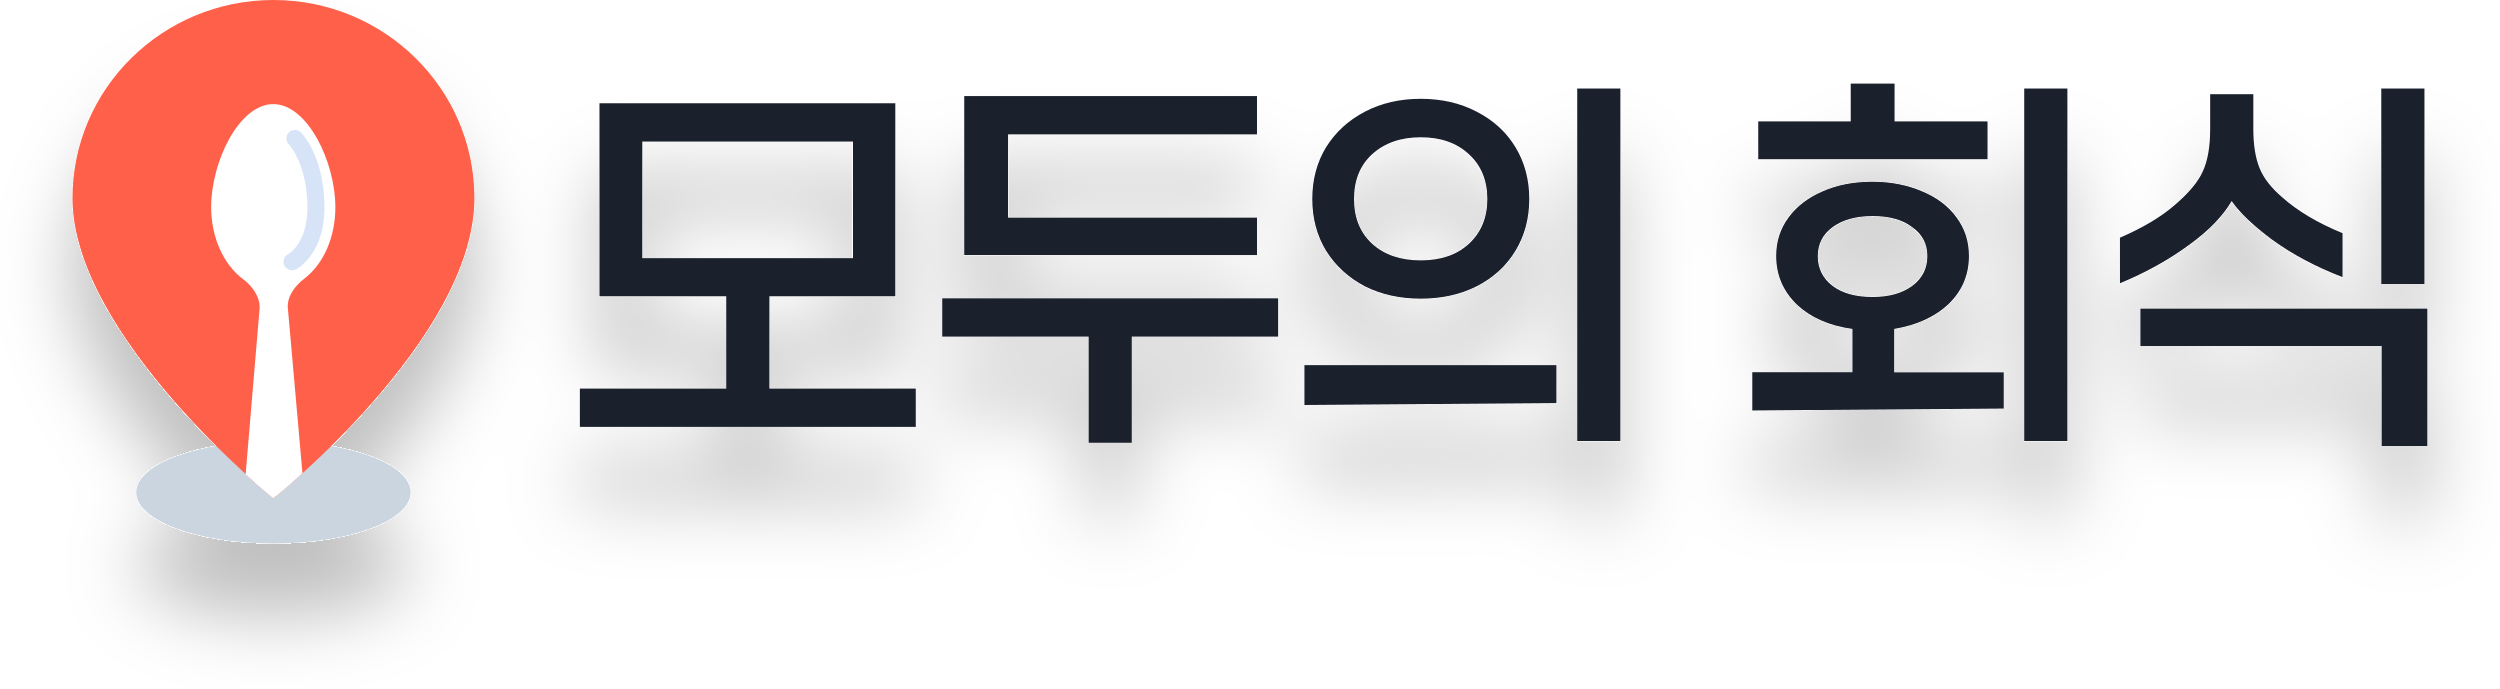
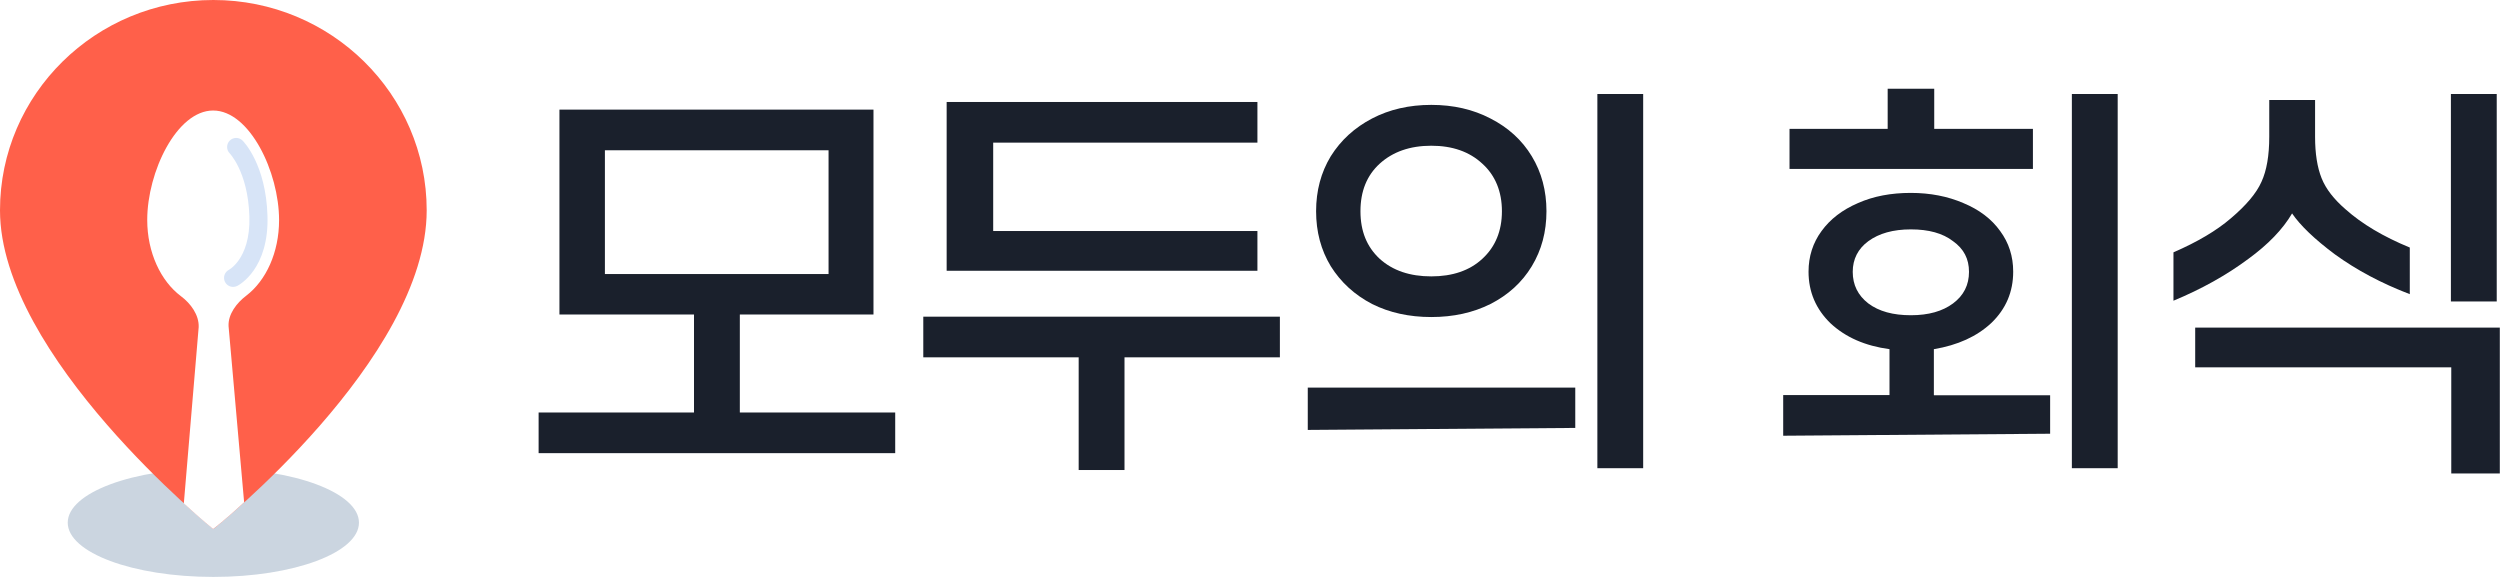
- <svg xmlns="http://www.w3.org/2000/svg" width="138" height="38" viewBox="0 0 138 38" fill="none">
-   <g filter="url(#filter0_d_1488_5788)">
-     <path d="M133.83 15.675H131.447V4.888H133.83V15.675ZM117.029 13.117C118.272 12.579 119.27 11.985 120.005 11.352C120.796 10.682 121.333 10.05 121.596 9.456C121.87 8.861 122.001 8.078 122.001 7.115V5.2H124.384V7.115C124.384 7.984 124.497 8.701 124.723 9.267C124.949 9.833 125.373 10.371 125.976 10.89C126.823 11.645 127.934 12.306 129.309 12.872V15.297C127.831 14.731 126.541 14.042 125.42 13.23C124.356 12.438 123.612 11.72 123.188 11.098C122.708 11.919 121.945 12.711 120.909 13.466C119.779 14.306 118.479 15.033 117.02 15.637V13.127L117.029 13.117ZM133.999 24.621H131.466V19.1H118.15V17.034H133.99V24.621H133.999Z" fill="#1A202C" />
-     <path d="M104.589 6.7H109.712V8.786H97.055V6.7H102.16V4.615H104.58V6.7H104.589ZM111.737 24.347V4.888H114.12V24.347H111.737ZM104.57 20.554H110.607V22.554L96.726 22.658V20.544H102.254V18.157C100.992 17.987 99.975 17.543 99.193 16.817C98.43 16.081 98.044 15.184 98.044 14.127C98.044 13.334 98.27 12.627 98.722 12.013C99.174 11.39 99.805 10.909 100.615 10.56C101.425 10.201 102.338 10.031 103.356 10.031C104.373 10.031 105.286 10.211 106.096 10.56C106.915 10.9 107.556 11.381 108.008 12.013C108.46 12.627 108.686 13.325 108.686 14.127C108.686 15.175 108.309 16.062 107.556 16.788C106.802 17.496 105.804 17.949 104.561 18.157V20.544L104.57 20.554ZM100.342 14.136C100.342 14.816 100.615 15.363 101.152 15.778C101.707 16.194 102.442 16.392 103.365 16.392C104.288 16.392 105.013 16.184 105.559 15.778C106.115 15.363 106.388 14.816 106.388 14.136C106.388 13.457 106.115 12.938 105.559 12.542C105.022 12.126 104.288 11.928 103.365 11.928C102.442 11.928 101.707 12.136 101.152 12.542C100.615 12.938 100.342 13.476 100.342 14.136Z" fill="#1A202C" />
-     <path d="M89.445 24.347H87.063V4.888H89.445V24.347ZM78.427 16.486C77.278 16.486 76.251 16.26 75.347 15.807C74.443 15.335 73.727 14.684 73.2 13.844C72.691 13.004 72.437 12.051 72.437 10.984C72.437 9.918 72.691 8.965 73.2 8.125C73.727 7.285 74.443 6.634 75.347 6.162C76.251 5.69 77.278 5.454 78.427 5.454C79.576 5.454 80.602 5.69 81.506 6.162C82.429 6.634 83.145 7.285 83.653 8.125C84.162 8.965 84.416 9.918 84.416 10.984C84.416 12.051 84.162 13.004 83.653 13.844C83.145 14.684 82.429 15.335 81.506 15.807C80.602 16.26 79.576 16.486 78.427 16.486ZM78.427 14.372C79.528 14.372 80.423 14.07 81.082 13.457C81.76 12.834 82.1 12.004 82.1 10.984C82.1 9.965 81.76 9.125 81.082 8.512C80.414 7.889 79.528 7.578 78.427 7.578C77.325 7.578 76.43 7.889 75.743 8.512C75.074 9.125 74.744 9.946 74.744 10.984C74.744 12.023 75.074 12.834 75.743 13.457C76.421 14.07 77.315 14.372 78.427 14.372ZM85.914 22.252L72.004 22.356V20.157H85.914V22.243V22.252Z" fill="#1A202C" />
-     <path d="M55.646 12.013H69.386V14.08H53.226V5.303H69.386V7.417H55.646V12.022V12.013ZM52.011 16.467H70.554V18.581H62.474V24.441H60.091V18.581H52.011V16.467Z" fill="#1A202C" />
-     <path d="M42.471 16.354V21.45H50.551V23.564H32.008V21.45H40.088V16.354H33.091V5.7H49.421V16.354H42.471ZM47.085 7.814H35.455V14.25H47.085V7.814Z" fill="#1A202C" />
-     <g style="mix-blend-mode:plus-darker">
-       <path d="M15.094 30C19.276 30 22.666 28.737 22.666 27.178C22.666 25.62 19.276 24.357 15.094 24.357C10.912 24.357 7.522 25.62 7.522 27.178C7.522 28.737 10.912 30 15.094 30Z" fill="#CBD5E0" />
-     </g>
-     <path d="M26.188 10.937C26.188 4.898 21.215 0 15.094 0C8.972 0 4 4.898 4 10.937C4 18.515 15.094 27.509 15.094 27.509C15.094 27.509 26.188 18.666 26.188 10.937Z" fill="#FF604A" />
-     <path fill-rule="evenodd" clip-rule="evenodd" d="M16.695 26.121L15.885 16.958C15.857 16.335 16.308 15.75 16.808 15.373C17.834 14.589 18.512 13.127 18.512 11.447C18.512 8.937 16.977 5.747 15.084 5.747C13.191 5.747 11.656 8.937 11.656 11.437C11.656 13.136 12.363 14.618 13.408 15.401C13.916 15.778 14.359 16.382 14.331 17.015L13.559 26.178C14.482 27.027 15.084 27.509 15.084 27.509C15.084 27.509 15.743 27.008 16.685 26.131L16.695 26.121Z" fill="url(#paint0_linear_1488_5788)" />
-     <path fill-rule="evenodd" clip-rule="evenodd" d="M15.946 7.312C16.129 7.127 16.427 7.125 16.612 7.309L16.28 7.644C16.612 7.309 16.612 7.309 16.612 7.309L16.613 7.31L16.614 7.311L16.616 7.313L16.621 7.318L16.636 7.334C16.648 7.347 16.664 7.364 16.683 7.386C16.721 7.429 16.771 7.491 16.831 7.572C16.949 7.734 17.102 7.972 17.256 8.292C17.564 8.934 17.87 9.898 17.91 11.225C17.95 12.58 17.595 13.483 17.194 14.059C16.996 14.343 16.792 14.54 16.631 14.669C16.551 14.734 16.482 14.781 16.43 14.814C16.403 14.83 16.381 14.843 16.364 14.852C16.356 14.857 16.349 14.861 16.343 14.864L16.335 14.868L16.331 14.87L16.33 14.87L16.329 14.871C16.329 14.871 16.329 14.871 16.12 14.448L16.329 14.871C16.096 14.986 15.813 14.89 15.698 14.657C15.584 14.425 15.677 14.145 15.907 14.028C15.907 14.027 15.907 14.027 15.908 14.027C15.911 14.025 15.919 14.021 15.931 14.013C15.954 13.998 15.993 13.972 16.043 13.933C16.141 13.854 16.281 13.721 16.422 13.519C16.699 13.12 17.003 12.419 16.968 11.254C16.933 10.062 16.66 9.227 16.407 8.701C16.28 8.437 16.158 8.249 16.071 8.131C16.028 8.071 15.993 8.03 15.972 8.005C15.961 7.992 15.953 7.984 15.949 7.979L15.946 7.976C15.764 7.793 15.764 7.496 15.946 7.312ZM15.907 14.028C15.908 14.027 15.91 14.026 15.911 14.025C15.911 14.025 15.912 14.025 15.912 14.025C15.912 14.025 15.912 14.025 15.912 14.025L15.911 14.025L15.911 14.025L15.91 14.026L15.908 14.027L15.906 14.028C15.906 14.028 15.906 14.028 15.907 14.028Z" fill="#D7E4F7" />
+ <svg xmlns="http://www.w3.org/2000/svg" width="130" height="30" viewBox="0 0 130 30" fill="none">
+   <path d="M129.83 15.675H127.447V4.888H129.83V15.675ZM113.029 13.117C114.272 12.579 115.27 11.985 116.005 11.352C116.796 10.682 117.333 10.05 117.596 9.456C117.87 8.861 118.001 8.078 118.001 7.115V5.2H120.384V7.115C120.384 7.984 120.497 8.701 120.723 9.267C120.949 9.833 121.373 10.371 121.976 10.89C122.823 11.645 123.934 12.306 125.309 12.872V15.297C123.831 14.731 122.541 14.042 121.42 13.23C120.356 12.438 119.612 11.72 119.188 11.098C118.708 11.919 117.945 12.711 116.909 13.466C115.779 14.306 114.479 15.033 113.02 15.637V13.127L113.029 13.117ZM129.999 24.621H127.466V19.1H114.15V17.034H129.99V24.621H129.999Z" fill="#1A202C" />
+   <path d="M100.589 6.7H105.712V8.786H93.055V6.7H98.159V4.615H100.58V6.7H100.589ZM107.737 24.347V4.888H110.12V24.347H107.737ZM100.57 20.554H106.607V22.554L92.726 22.658V20.544H98.254V18.157C96.992 17.987 95.975 17.543 95.193 16.817C94.43 16.081 94.044 15.184 94.044 14.127C94.044 13.334 94.27 12.627 94.722 12.013C95.174 11.39 95.805 10.909 96.615 10.56C97.425 10.201 98.338 10.031 99.356 10.031C100.373 10.031 101.286 10.211 102.096 10.56C102.915 10.9 103.556 11.381 104.008 12.013C104.46 12.627 104.686 13.325 104.686 14.127C104.686 15.175 104.309 16.062 103.556 16.788C102.802 17.496 101.804 17.949 100.561 18.157V20.544L100.57 20.554ZM96.342 14.136C96.342 14.816 96.615 15.363 97.152 15.778C97.707 16.194 98.442 16.392 99.365 16.392C100.288 16.392 101.013 16.184 101.559 15.778C102.115 15.363 102.388 14.816 102.388 14.136C102.388 13.457 102.115 12.938 101.559 12.542C101.022 12.126 100.288 11.928 99.365 11.928C98.442 11.928 97.707 12.136 97.152 12.542C96.615 12.938 96.342 13.476 96.342 14.136Z" fill="#1A202C" />
+   <path d="M85.445 24.347H83.063V4.888H85.445V24.347ZM74.427 16.486C73.278 16.486 72.251 16.26 71.347 15.807C70.443 15.335 69.727 14.684 69.2 13.844C68.691 13.004 68.437 12.051 68.437 10.984C68.437 9.918 68.691 8.965 69.2 8.125C69.727 7.285 70.443 6.634 71.347 6.162C72.251 5.69 73.278 5.454 74.427 5.454C75.576 5.454 76.602 5.69 77.506 6.162C78.429 6.634 79.145 7.285 79.653 8.125C80.162 8.965 80.416 9.918 80.416 10.984C80.416 12.051 80.162 13.004 79.653 13.844C79.145 14.684 78.429 15.335 77.506 15.807C76.602 16.26 75.576 16.486 74.427 16.486ZM74.427 14.372C75.528 14.372 76.423 14.07 77.082 13.457C77.76 12.834 78.1 12.004 78.1 10.984C78.1 9.965 77.76 9.125 77.082 8.512C76.414 7.889 75.528 7.578 74.427 7.578C73.325 7.578 72.43 7.889 71.743 8.512C71.074 9.125 70.744 9.946 70.744 10.984C70.744 12.023 71.074 12.834 71.743 13.457C72.421 14.07 73.315 14.372 74.427 14.372ZM81.914 22.252L68.004 22.356V20.157H81.914V22.243V22.252Z" fill="#1A202C" />
+   <path d="M51.646 12.013H65.386V14.08H49.226V5.303H65.386V7.417H51.646V12.022V12.013ZM48.011 16.467H66.554V18.581H58.474V24.441H56.091V18.581H48.011V16.467Z" fill="#1A202C" />
+   <path d="M38.471 16.354V21.45H46.551V23.564H28.008V21.45H36.088V16.354H29.091V5.7H45.421V16.354H38.471ZM43.085 7.814H31.455V14.25H43.085V7.814Z" fill="#1A202C" />
+   <g style="mix-blend-mode:plus-darker">
+     <path d="M11.094 30C15.276 30 18.666 28.737 18.666 27.178C18.666 25.62 15.276 24.357 11.094 24.357C6.912 24.357 3.522 25.62 3.522 27.178C3.522 28.737 6.912 30 11.094 30Z" fill="#CBD5E0" />
  </g>
+   <path d="M22.188 10.937C22.188 4.898 17.215 0 11.094 0C4.972 0 0 4.898 0 10.937C0 18.515 11.094 27.509 11.094 27.509C11.094 27.509 22.188 18.666 22.188 10.937Z" fill="#FF604A" />
+   <path fill-rule="evenodd" clip-rule="evenodd" d="M12.695 26.121L11.885 16.958C11.857 16.335 12.309 15.75 12.808 15.373C13.834 14.589 14.512 13.127 14.512 11.447C14.512 8.937 12.977 5.747 11.084 5.747C9.191 5.747 7.656 8.937 7.656 11.437C7.656 13.136 8.363 14.618 9.408 15.401C9.916 15.778 10.359 16.382 10.331 17.015L9.559 26.178C10.482 27.027 11.084 27.509 11.084 27.509C11.084 27.509 11.743 27.008 12.685 26.131L12.695 26.121Z" fill="url(#paint0_linear_1730_6076)" />
+   <path fill-rule="evenodd" clip-rule="evenodd" d="M11.946 7.312C12.129 7.127 12.427 7.125 12.612 7.309L12.28 7.644C12.612 7.309 12.612 7.309 12.612 7.309L12.613 7.31L12.614 7.311L12.616 7.313L12.621 7.318L12.636 7.334C12.648 7.347 12.664 7.364 12.683 7.386C12.72 7.429 12.771 7.491 12.831 7.572C12.949 7.734 13.102 7.972 13.256 8.292C13.564 8.934 13.87 9.898 13.909 11.225C13.95 12.58 13.595 13.483 13.194 14.059C12.996 14.343 12.792 14.54 12.631 14.669C12.551 14.734 12.482 14.781 12.43 14.814C12.403 14.83 12.381 14.843 12.364 14.852C12.356 14.857 12.348 14.861 12.343 14.864L12.335 14.868L12.331 14.87L12.33 14.87L12.329 14.871C12.329 14.871 12.329 14.871 12.12 14.448L12.329 14.871C12.095 14.986 11.813 14.89 11.698 14.657C11.584 14.425 11.677 14.145 11.907 14.028C11.907 14.027 11.907 14.027 11.908 14.027C11.911 14.025 11.919 14.021 11.931 14.013C11.954 13.998 11.993 13.972 12.043 13.933C12.141 13.854 12.281 13.721 12.422 13.519C12.699 13.12 13.003 12.419 12.968 11.254C12.932 10.062 12.659 9.227 12.407 8.701C12.28 8.437 12.158 8.249 12.071 8.131C12.028 8.071 11.993 8.03 11.972 8.005C11.961 7.992 11.953 7.984 11.949 7.979L11.946 7.976C11.764 7.793 11.764 7.496 11.946 7.312ZM11.907 14.028C11.908 14.027 11.91 14.026 11.911 14.025C11.911 14.025 11.912 14.025 11.912 14.025C11.912 14.025 11.912 14.025 11.912 14.025L11.911 14.025L11.911 14.025L11.91 14.026L11.908 14.027L11.906 14.028C11.906 14.028 11.906 14.028 11.907 14.028Z" fill="#D7E4F7" />
  <defs>
-     <filter id="filter0_d_1488_5788" x="0" y="0" width="137.999" height="38" filterUnits="userSpaceOnUse" color-interpolation-filters="sRGB">
-       <feFlood flood-opacity="0" result="BackgroundImageFix" />
-       <feColorMatrix in="SourceAlpha" type="matrix" values="0 0 0 0 0 0 0 0 0 0 0 0 0 0 0 0 0 0 127 0" result="hardAlpha" />
-       <feOffset dy="4" />
-       <feGaussianBlur stdDeviation="2" />
-       <feComposite in2="hardAlpha" operator="out" />
-       <feColorMatrix type="matrix" values="0 0 0 0 0 0 0 0 0 0 0 0 0 0 0 0 0 0 0.25 0" />
-       <feBlend mode="normal" in2="BackgroundImageFix" result="effect1_dropShadow_1488_5788" />
-       <feBlend mode="normal" in="SourceGraphic" in2="effect1_dropShadow_1488_5788" result="shape" />
-     </filter>
-     <linearGradient id="paint0_linear_1488_5788" x1="22.562" y1="16.581" x2="6.637" y2="16.674" gradientUnits="userSpaceOnUse">
+     <linearGradient id="paint0_linear_1730_6076" x1="18.562" y1="16.581" x2="2.637" y2="16.674" gradientUnits="userSpaceOnUse">
      <stop stop-color="white" />
      <stop offset="1" stop-color="white" />
    </linearGradient>
  </defs>
</svg>
